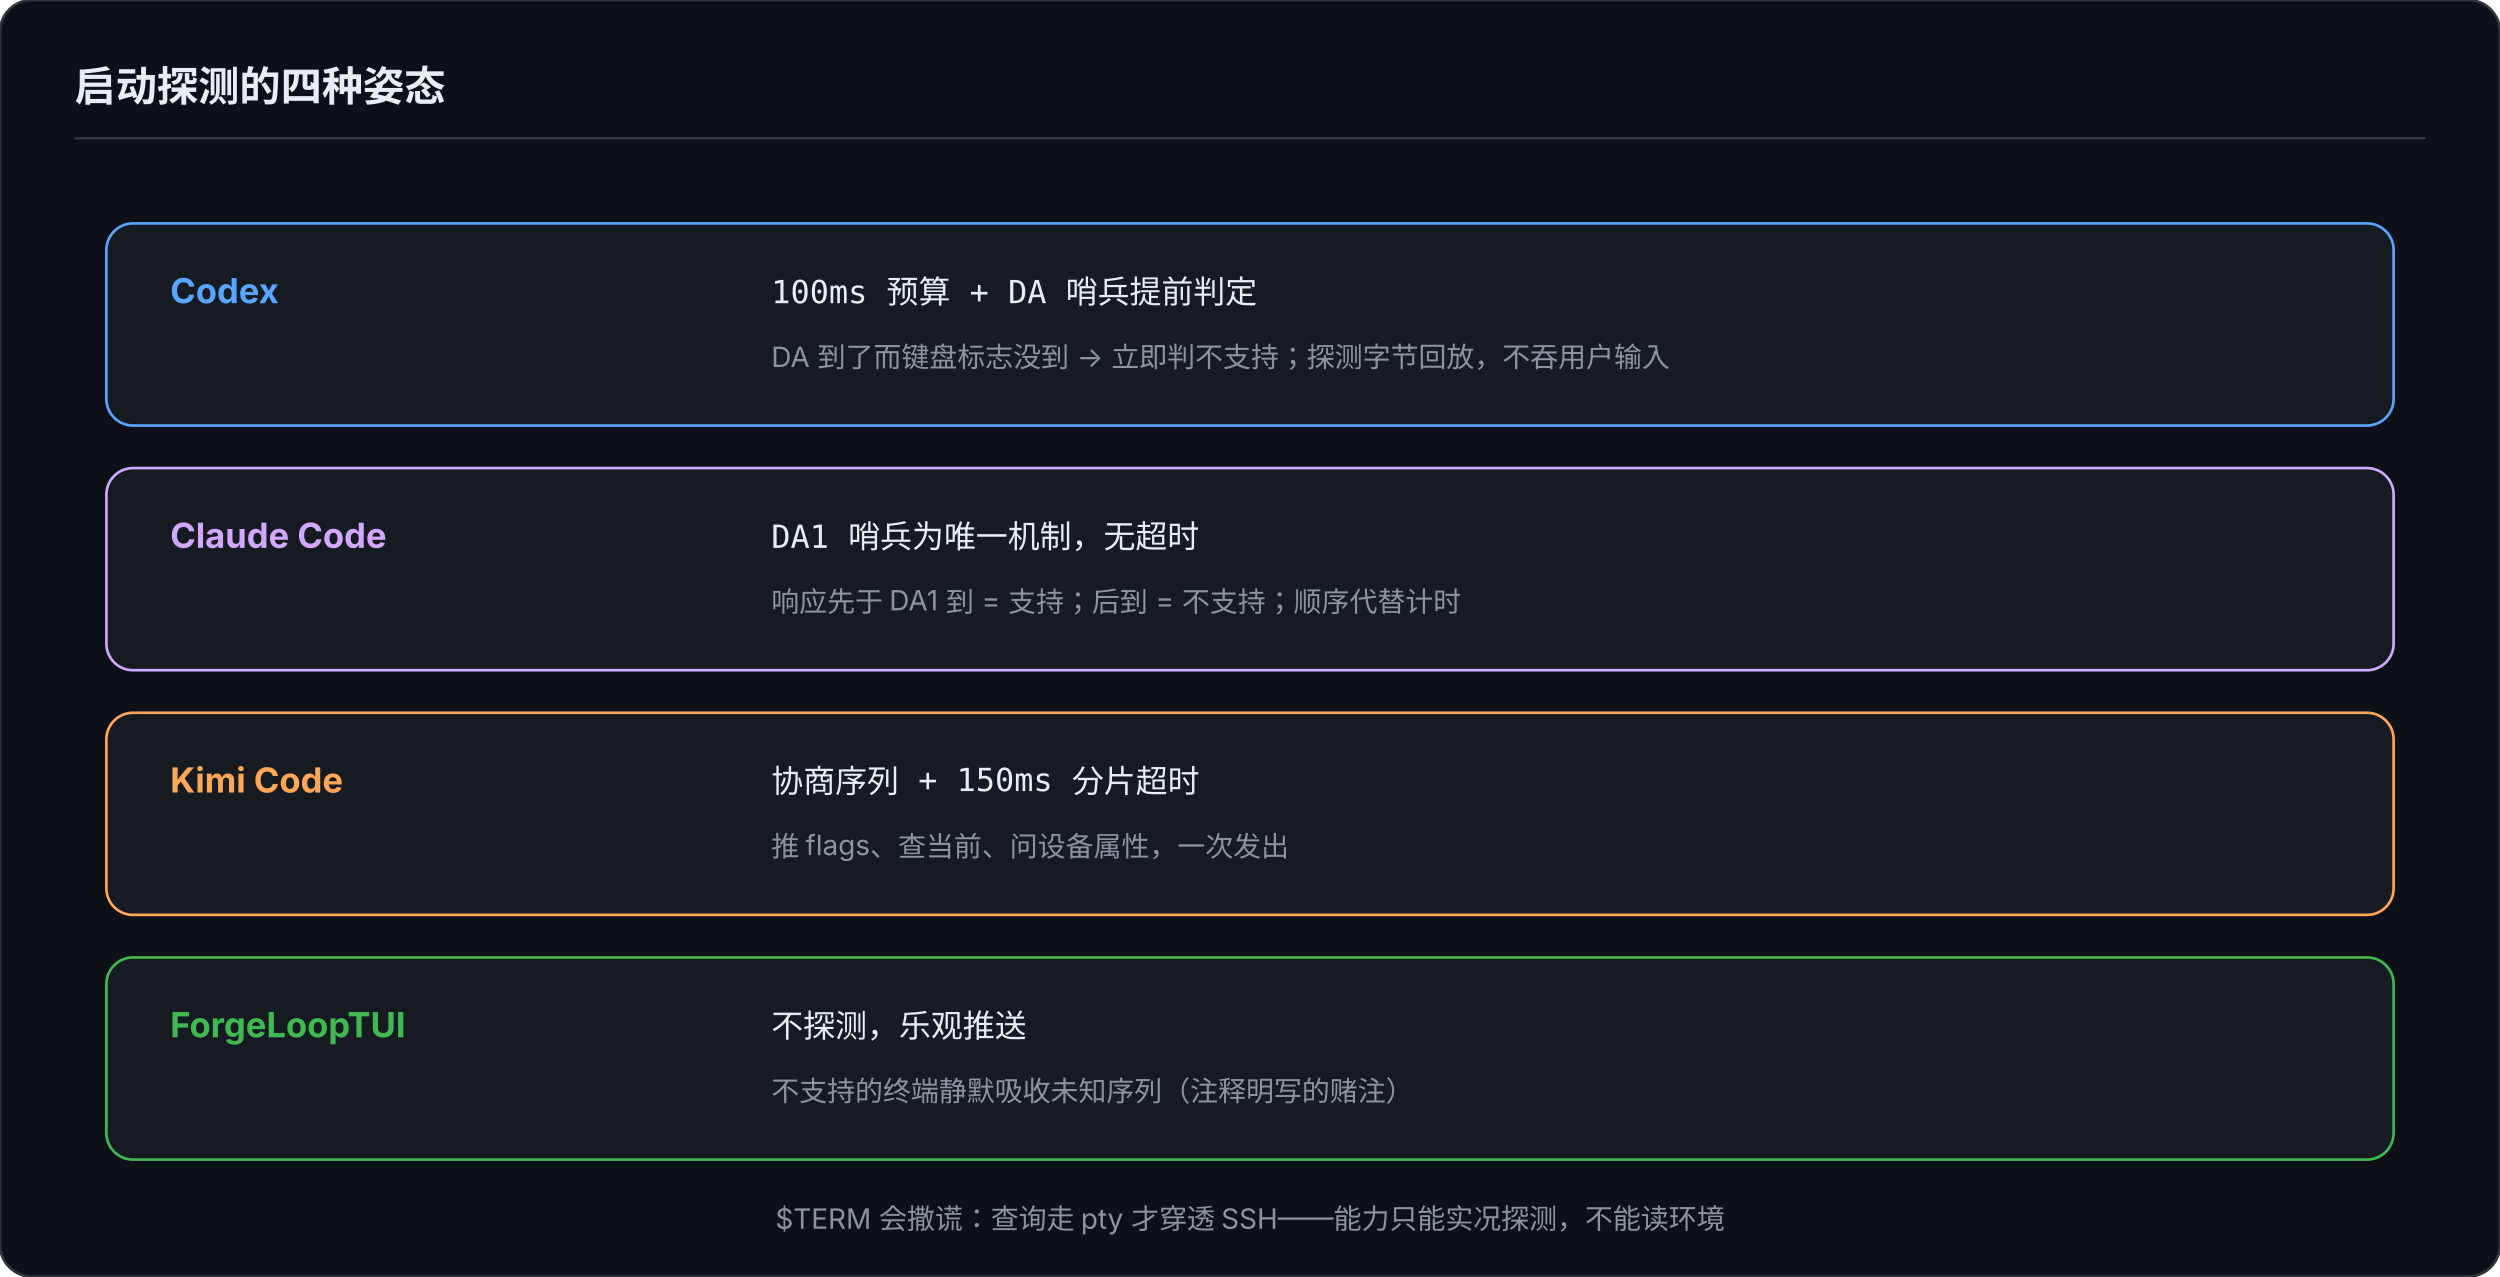
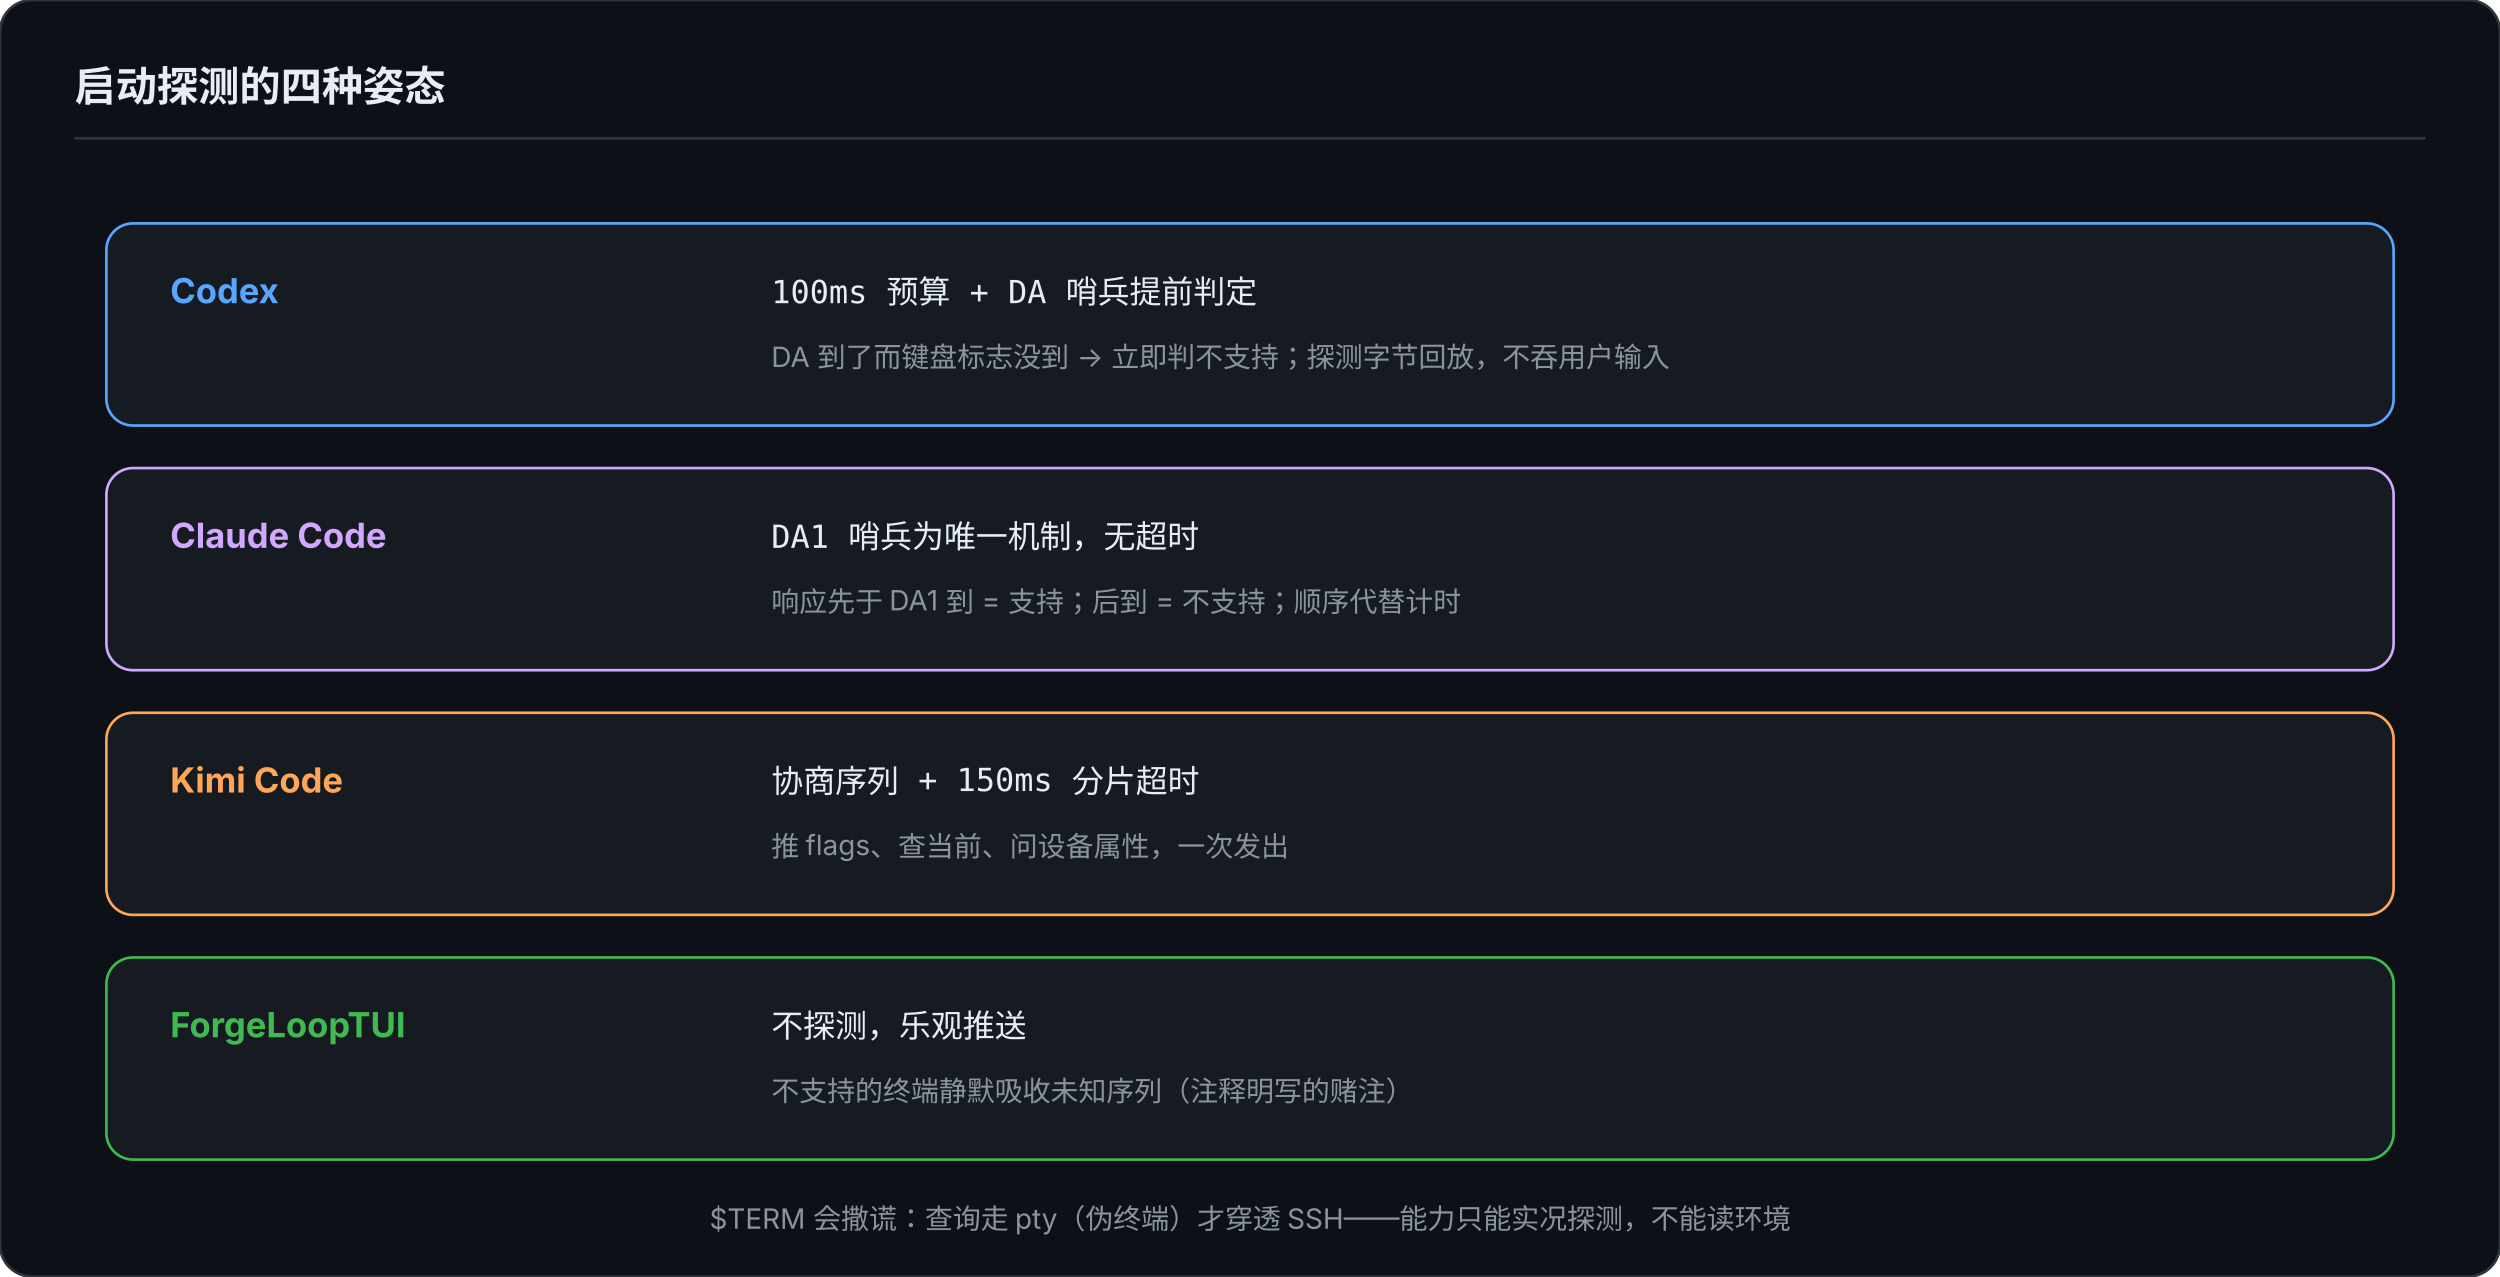
<svg xmlns="http://www.w3.org/2000/svg" width="940" height="480" viewBox="0 0 940 480">
  <defs>
    <marker id="arr" markerWidth="9" markerHeight="9" refX="7" refY="4.5" orient="auto" markerUnits="userSpaceOnUse">
      <path d="M0,0 L9,4.5 L0,9 z" fill="#8b949e" />
    </marker>
  </defs>
  <rect x="0" y="0" width="940" height="480" fill="#0d1117" rx="12" stroke="#30363d" stroke-width="1" />
  <text x="28" y="38" font-size="15.5" fill="#e6edf3" font-family="-apple-system,'PingFang SC','Hiragino Sans GB','Microsoft YaHei',sans-serif" font-weight="700">启动探测的四种姿态</text>
  <line x1="28" y1="52" x2="912" y2="52" stroke="#30363d" stroke-width="1" />
  <rect x="40" y="84" width="860" height="76" fill="#161b22" rx="10" stroke="#58a6ff" stroke-width="1" />
  <text x="64" y="114" font-size="13" fill="#58a6ff" font-family="-apple-system,'PingFang SC','Hiragino Sans GB','Microsoft YaHei',sans-serif" text-anchor="start" font-weight="700">Codex</text>
  <text x="290" y="114" font-size="12" fill="#e6edf3" font-family="ui-monospace,'SF Mono',Menlo,Consolas,monospace" text-anchor="start">100ms 预算 + DA 哨兵提前判定</text>
  <text x="290" y="138" font-size="10.5" fill="#8b949e" font-family="-apple-system,'PingFang SC','Hiragino Sans GB','Microsoft YaHei',sans-serif" text-anchor="start">DA 到了而键盘标志没到 → 立即判不支持；探测字节回放，不吞用户输入</text>
  <rect x="40" y="176" width="860" height="76" fill="#161b22" rx="10" stroke="#d2a8ff" stroke-width="1" />
  <text x="64" y="206" font-size="13" fill="#d2a8ff" font-family="-apple-system,'PingFang SC','Hiragino Sans GB','Microsoft YaHei',sans-serif" text-anchor="start" font-weight="700">Claude Code</text>
  <text x="290" y="206" font-size="12" fill="#e6edf3" font-family="ui-monospace,'SF Mono',Menlo,Consolas,monospace" text-anchor="start">DA1 哨兵为唯一机制，无超时</text>
  <text x="290" y="230" font-size="10.5" fill="#8b949e" font-family="-apple-system,'PingFang SC','Hiragino Sans GB','Microsoft YaHei',sans-serif" text-anchor="start">响应先于 DA1 到 = 支持；后到 = 不支持；顺序代替计时</text>
  <rect x="40" y="268" width="860" height="76" fill="#161b22" rx="10" stroke="#ffa657" stroke-width="1" />
  <text x="64" y="298" font-size="13" fill="#ffa657" font-family="-apple-system,'PingFang SC','Hiragino Sans GB','Microsoft YaHei',sans-serif" text-anchor="start" font-weight="700">Kimi Code</text>
  <text x="290" y="298" font-size="12" fill="#e6edf3" font-family="ui-monospace,'SF Mono',Menlo,Consolas,monospace" text-anchor="start">协商序列 + 150ms 分片超时</text>
  <text x="290" y="322" font-size="10.5" fill="#8b949e" font-family="-apple-system,'PingFang SC','Hiragino Sans GB','Microsoft YaHei',sans-serif" text-anchor="start">推 flags、查当前、问设备属性，一次发出</text>
  <rect x="40" y="360" width="860" height="76" fill="#161b22" rx="10" stroke="#3fb950" stroke-width="1" />
  <text x="64" y="390" font-size="13" fill="#3fb950" font-family="-apple-system,'PingFang SC','Hiragino Sans GB','Microsoft YaHei',sans-serif" text-anchor="start" font-weight="700">ForgeLoopTUI</text>
  <text x="290" y="390" font-size="12" fill="#e6edf3" font-family="ui-monospace,'SF Mono',Menlo,Consolas,monospace" text-anchor="start">不探测，乐观推送</text>
  <text x="290" y="414" font-size="10.5" fill="#8b949e" font-family="-apple-system,'PingFang SC','Hiragino Sans GB','Microsoft YaHei',sans-serif" text-anchor="start">不支持的终端静默吸收未知序列（注释明写的赌注）</text>
-   <text x="470" y="462" font-size="10.5" fill="#8b949e" font-family="-apple-system,'PingFang SC','Hiragino Sans GB','Microsoft YaHei',sans-serif" text-anchor="middle">$TERM 会撒谎：查询走 pty 才穿透 SSH——能力只能实况探测，不能读环境</text>
+   <text x="470" y="462" font-size="10.5" fill="#8b949e" font-family="-apple-system,'PingFang SC','Hiragino Sans GB','Microsoft YaHei',sans-serif" text-anchor="middle">$TERM 会撒谎：查询走 pty（伪终端）才穿透 SSH——能力只能实况探测，不能读环境</text>
</svg>
